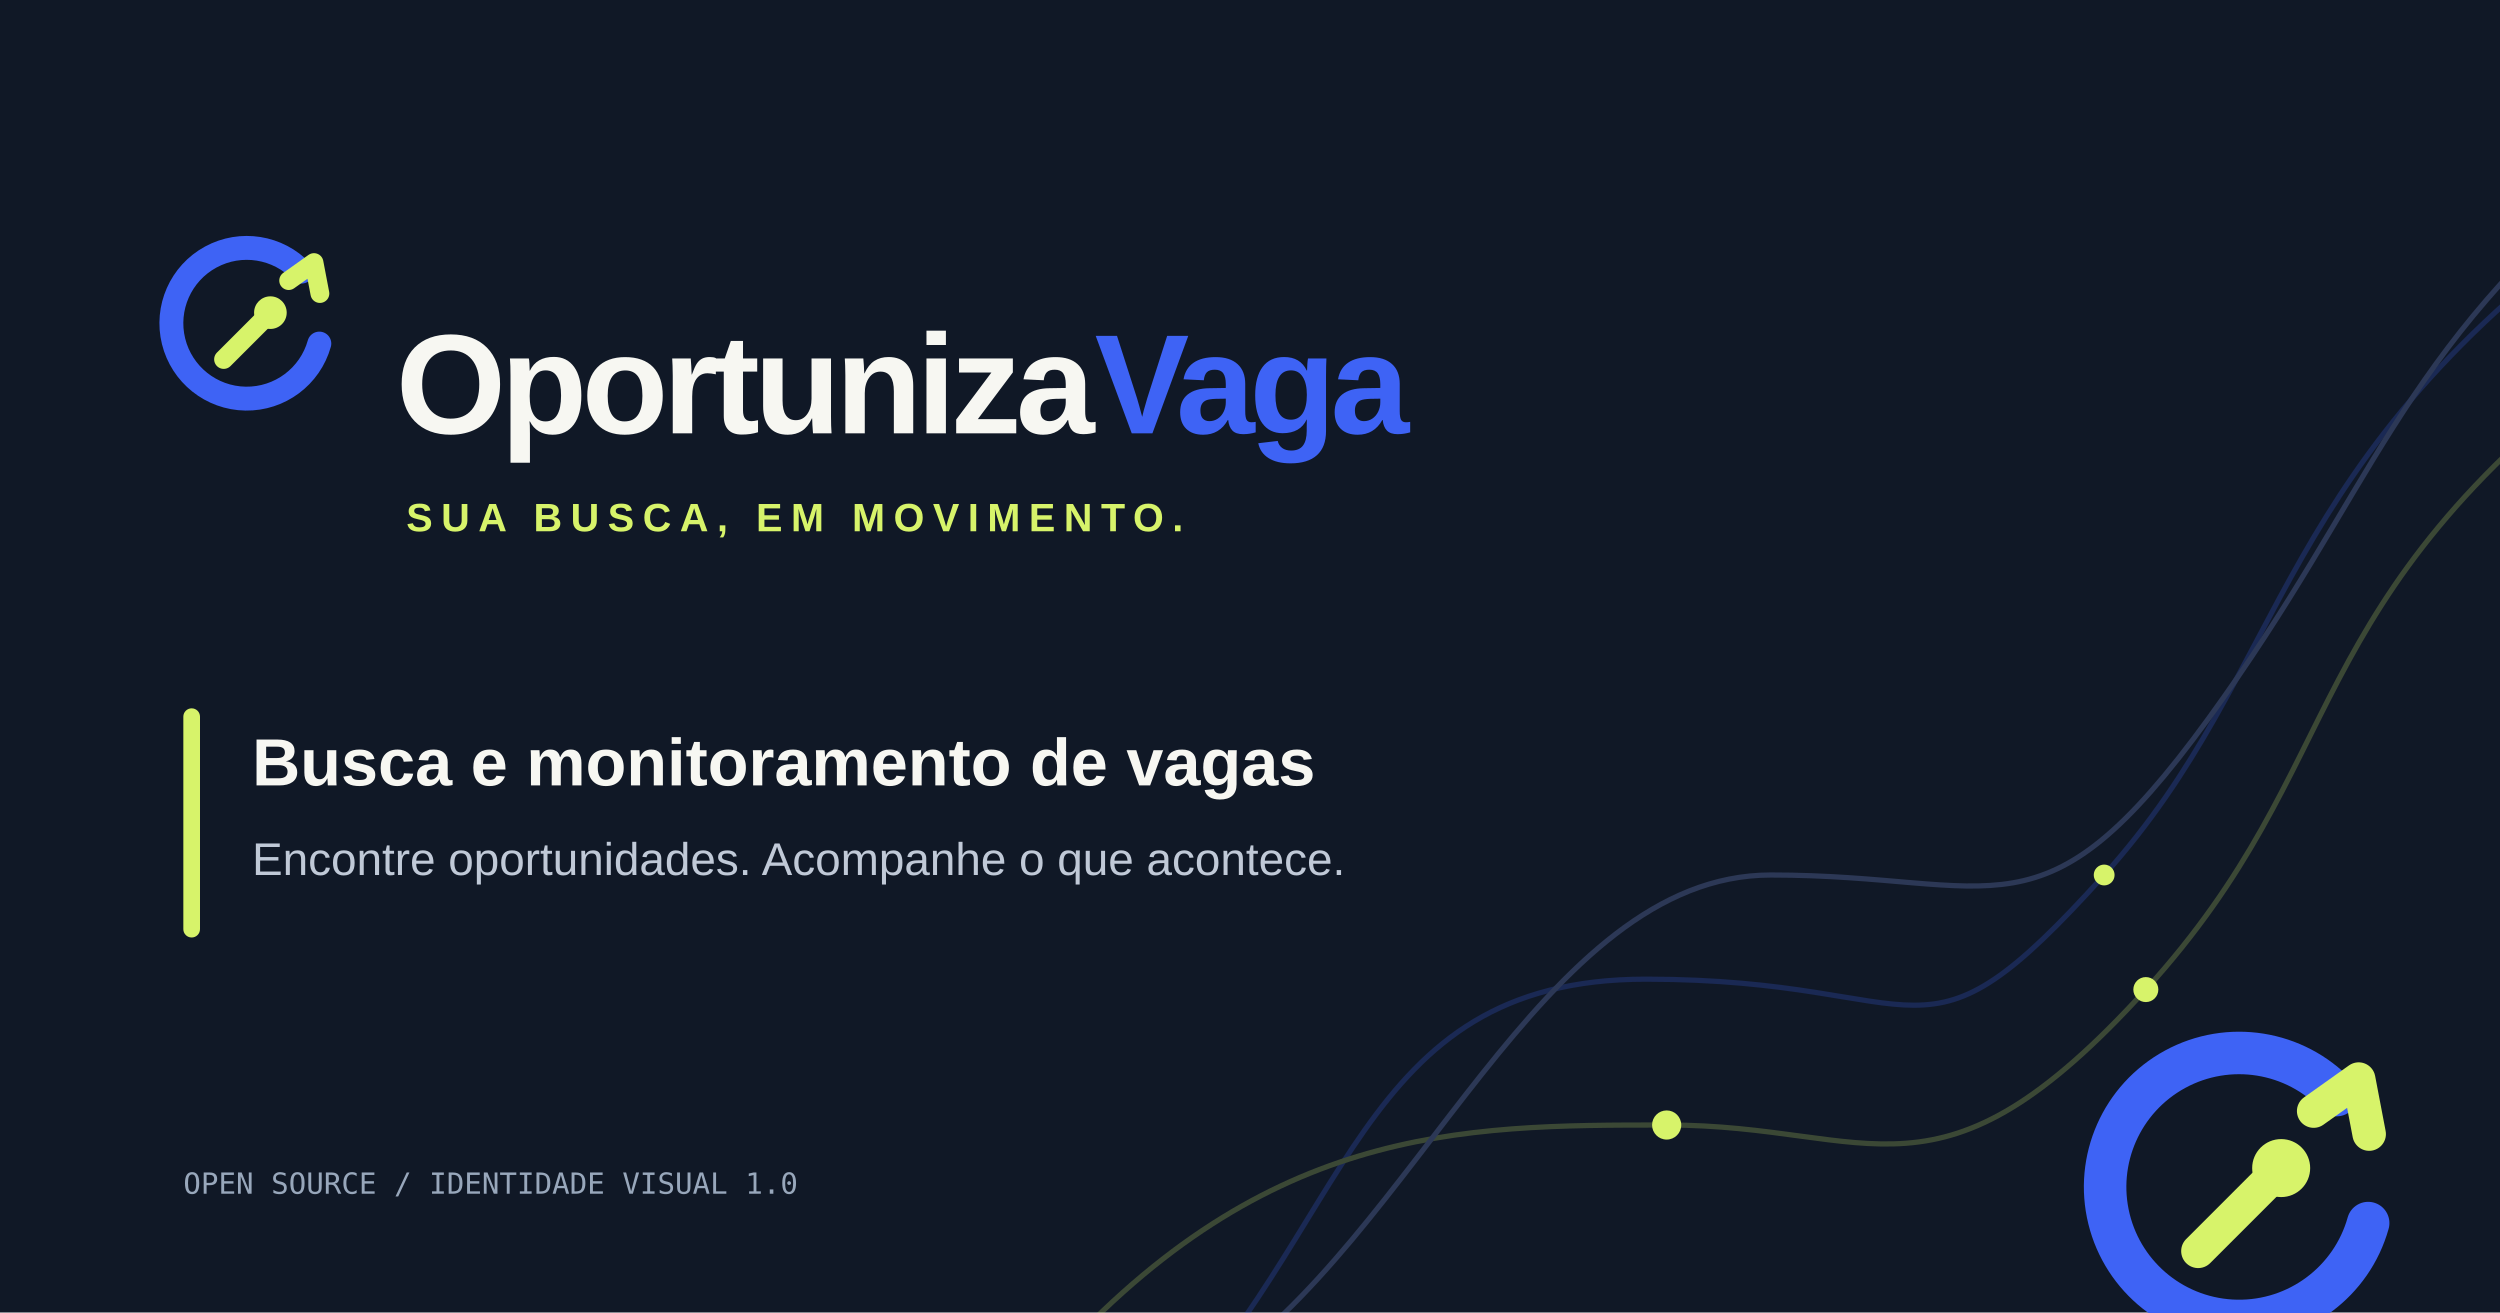
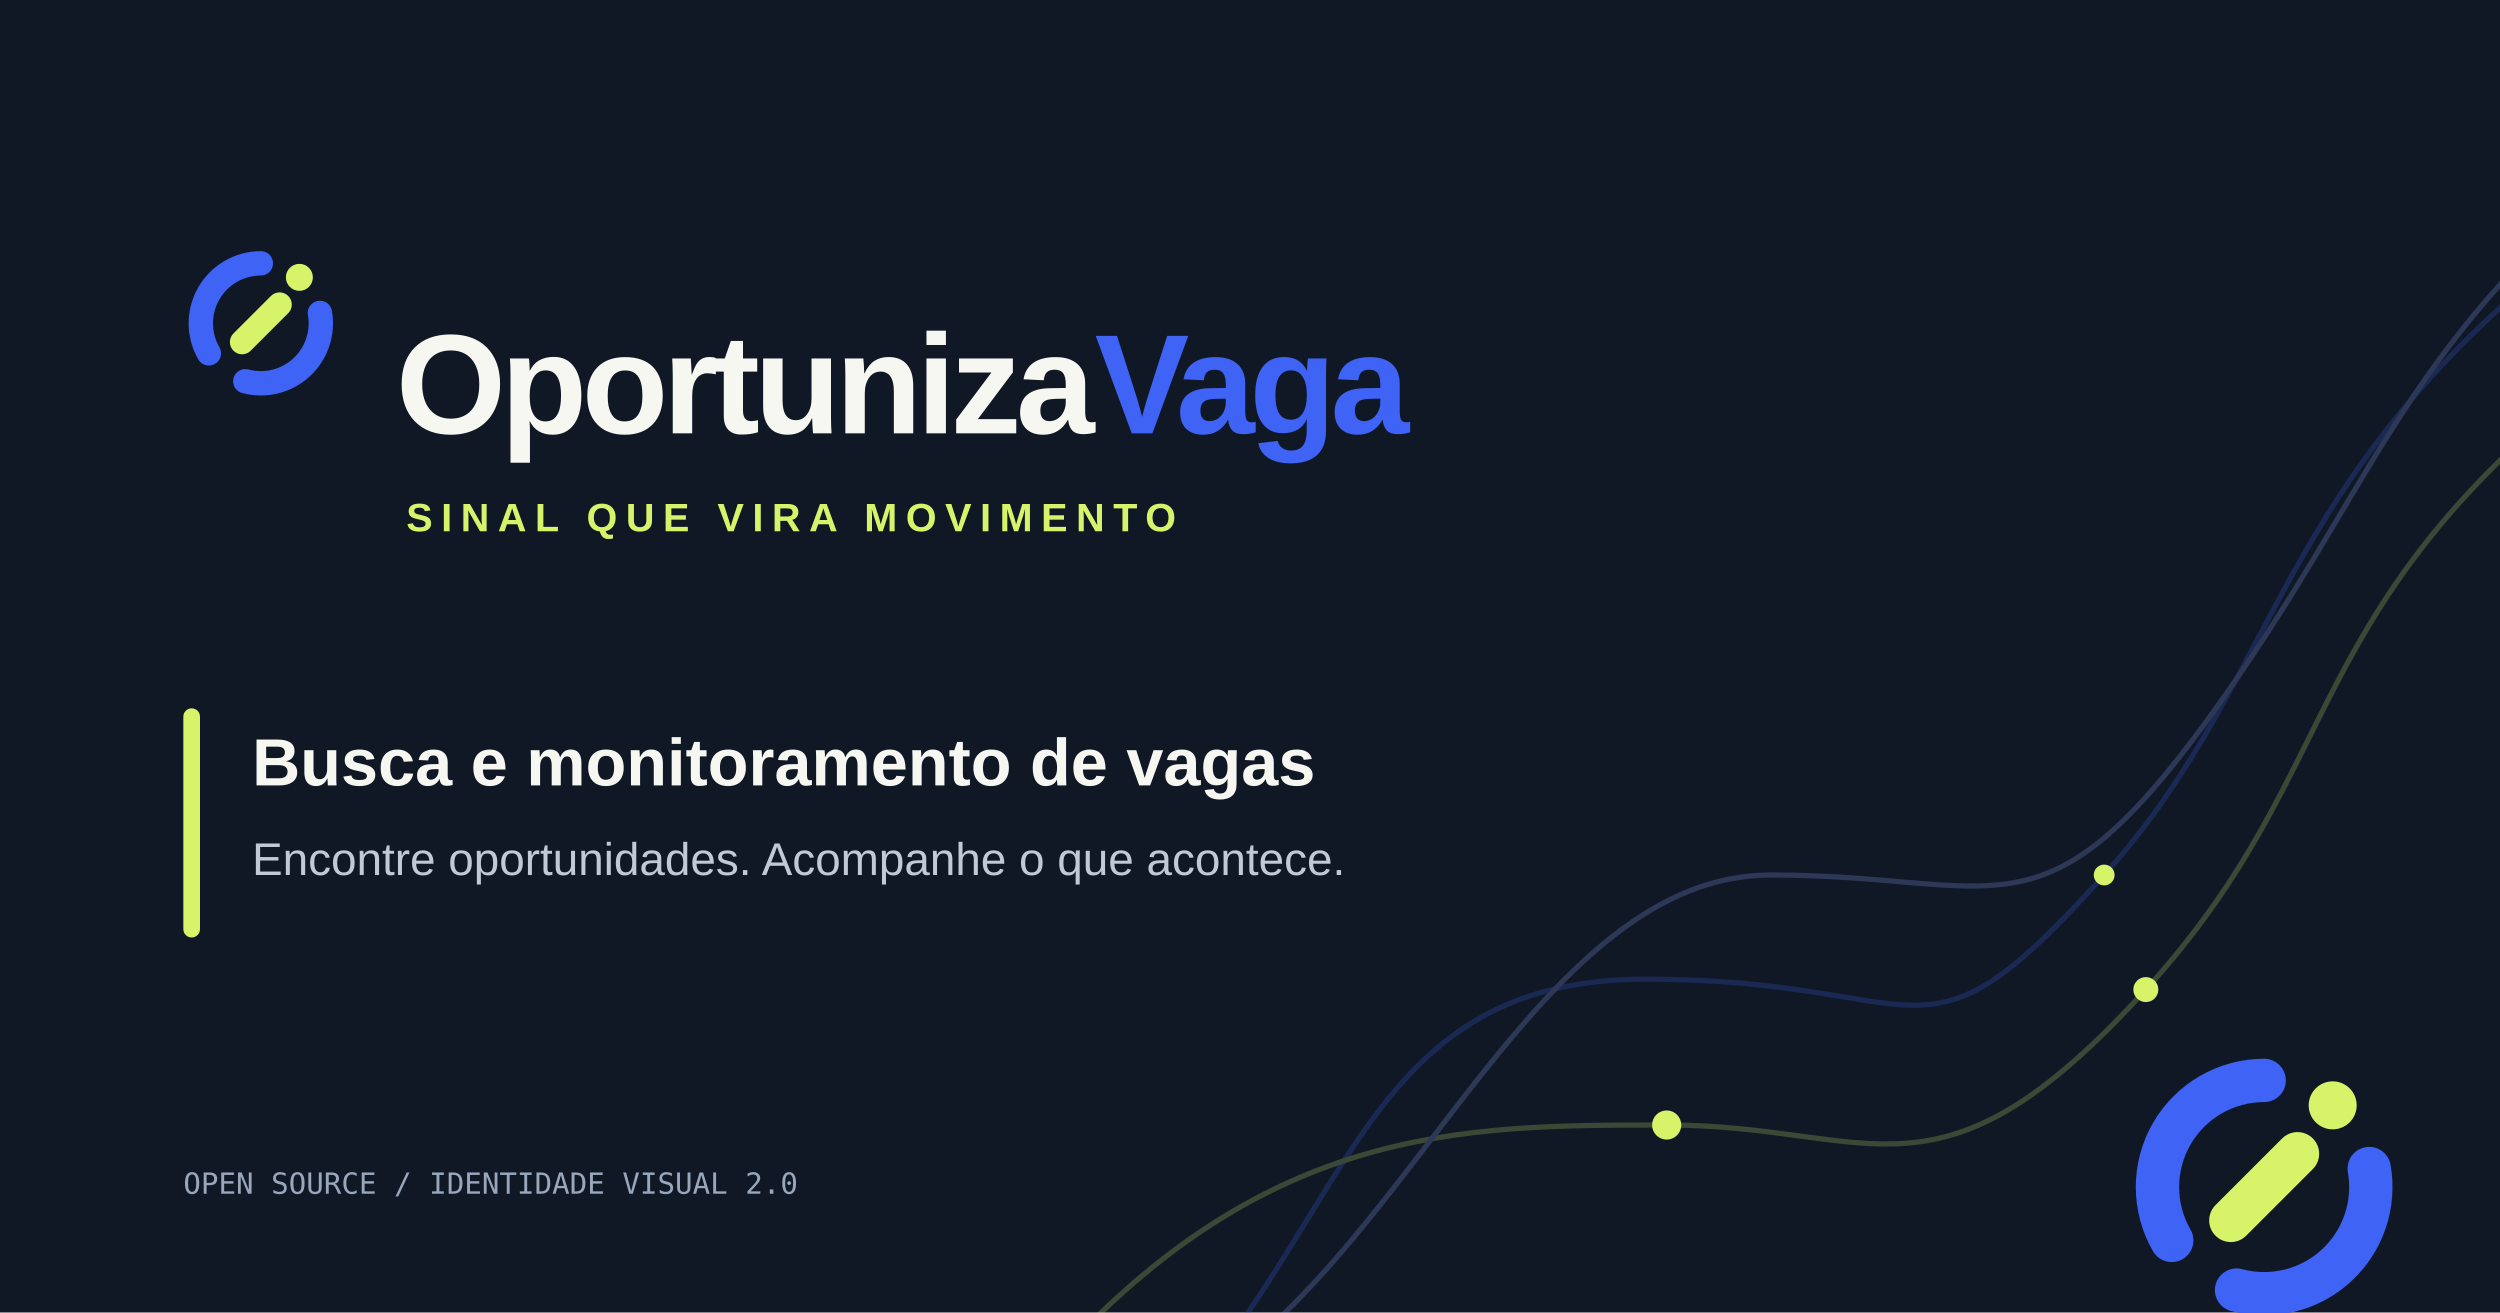
<svg xmlns="http://www.w3.org/2000/svg" width="1200" height="630" viewBox="0 0 1200 630" role="img" aria-labelledby="title desc">
  <rect width="1200" height="630" fill="#101826" />
  <g opacity=".22" fill="none" stroke-width="2.5" stroke-linecap="round" stroke-linejoin="round">
    <path d="M550 690 C650 590 650 470 790 470 S920 520 1010 420 1090 220 1260 100" stroke="#3E63F5" />
    <path d="M500 660 C605 540 700 540 800 540 S930 585 1030 475 1100 290 1260 170" stroke="#D7F36A" />
    <path d="M580 660 C680 595 740 420 850 420 S980 455 1060 345 1150 170 1260 80" stroke="#91A9FF" />
  </g>
  <g fill="#D7F36A">
    <circle cx="800" cy="540" r="7" />
    <circle cx="1030" cy="475" r="6" />
    <circle cx="1010" cy="420" r="5" />
  </g>
  <g transform="translate(82 112) scale(1.35)">
-     <g fill="none" stroke-linecap="round" stroke-linejoin="round">
-       <path d="M 46.5 13.6 A 26.8 26.8 0 1 0 52.8 39.2" stroke="#3E63F5" stroke-width="8.5" />
-       <path d="M 41.9 16.8 L 50.9 10.4 L 53.0 21.4" stroke="#D7F36A" stroke-width="6.7" />
-       <path d="M 18.8 44.8 L 32.9 30.7" stroke="#D7F36A" stroke-width="6.8" />
-       <circle cx="35.4" cy="28.2" r="5.8" fill="#D7F36A" stroke="none" />
+     <g transform="scale(1.3333)" fill="none" stroke-linecap="round">
+       <path d="M39.76 21.22A16 16 0 0 1 19.86 39.45" stroke="#3E63F5" stroke-width="6.5" />
+       <path d="M10.14 32A16 16 0 0 1 24 8" stroke="#3E63F5" stroke-width="6.5" />
+       <path d="M19 29L29 19" stroke="#D7F36A" stroke-width="6.5" />
+       <circle cx="34.28" cy="11.74" r="3.6" fill="#D7F36A" stroke="none" />
    </g>
  </g>
  <text x="190" y="208" font-family="Manrope, Arial, sans-serif" font-size="68" font-weight="800" letter-spacing="-2.6" fill="#F7F7F2">Oportuniza<tspan fill="#3E63F5">Vaga</tspan>
  </text>
-   <text x="195" y="255" font-family="Manrope, Arial, sans-serif" font-size="19" font-weight="700" letter-spacing="4.1" fill="#D7F36A">SUA BUSCA, EM MOVIMENTO.</text>
+   <text x="195" y="255" font-family="Manrope, Arial, sans-serif" font-size="19" font-weight="700" letter-spacing="4.1" fill="#D7F36A">SINAL QUE VIRA MOVIMENTO</text>
  <rect x="88" y="340" width="8" height="110" rx="4" fill="#D7F36A" />
  <text x="121" y="377" font-family="Manrope, Arial, sans-serif" font-size="32" font-weight="700" fill="#F7F7F2">Busca e monitoramento de vagas</text>
  <text x="121" y="420" font-family="Manrope, Arial, sans-serif" font-size="22" font-weight="400" fill="#C0C9D7">Encontre oportunidades. Acompanhe o que acontece.</text>
-   <text x="88" y="573" font-family="IBM Plex Mono, monospace" font-size="14" fill="#98A7BB">OPEN SOURCE  /  IDENTIDADE VISUAL 1.0</text>
+   <text x="88" y="573" font-family="IBM Plex Mono, monospace" font-size="14" fill="#98A7BB">OPEN SOURCE  /  IDENTIDADE VISUAL 2.0</text>
  <g transform="translate(1010 493) scale(2.4)">
-     <g fill="none" stroke-linecap="round" stroke-linejoin="round">
-       <path d="M 46.5 13.6 A 26.8 26.8 0 1 0 52.8 39.2" stroke="#3E63F5" stroke-width="8.5" />
-       <path d="M 41.9 16.8 L 50.9 10.4 L 53.0 21.4" stroke="#D7F36A" stroke-width="6.7" />
-       <path d="M 18.8 44.8 L 32.9 30.7" stroke="#D7F36A" stroke-width="6.8" />
-       <circle cx="35.4" cy="28.2" r="5.8" fill="#D7F36A" stroke="none" />
+     <g transform="scale(1.3333)" fill="none" stroke-linecap="round">
+       <path d="M39.76 21.22A16 16 0 0 1 19.86 39.45" stroke="#3E63F5" stroke-width="6.5" />
+       <path d="M10.14 32A16 16 0 0 1 24 8" stroke="#3E63F5" stroke-width="6.5" />
+       <path d="M19 29L29 19" stroke="#D7F36A" stroke-width="6.5" />
+       <circle cx="34.28" cy="11.74" r="3.6" fill="#D7F36A" stroke="none" />
    </g>
  </g>
</svg>
